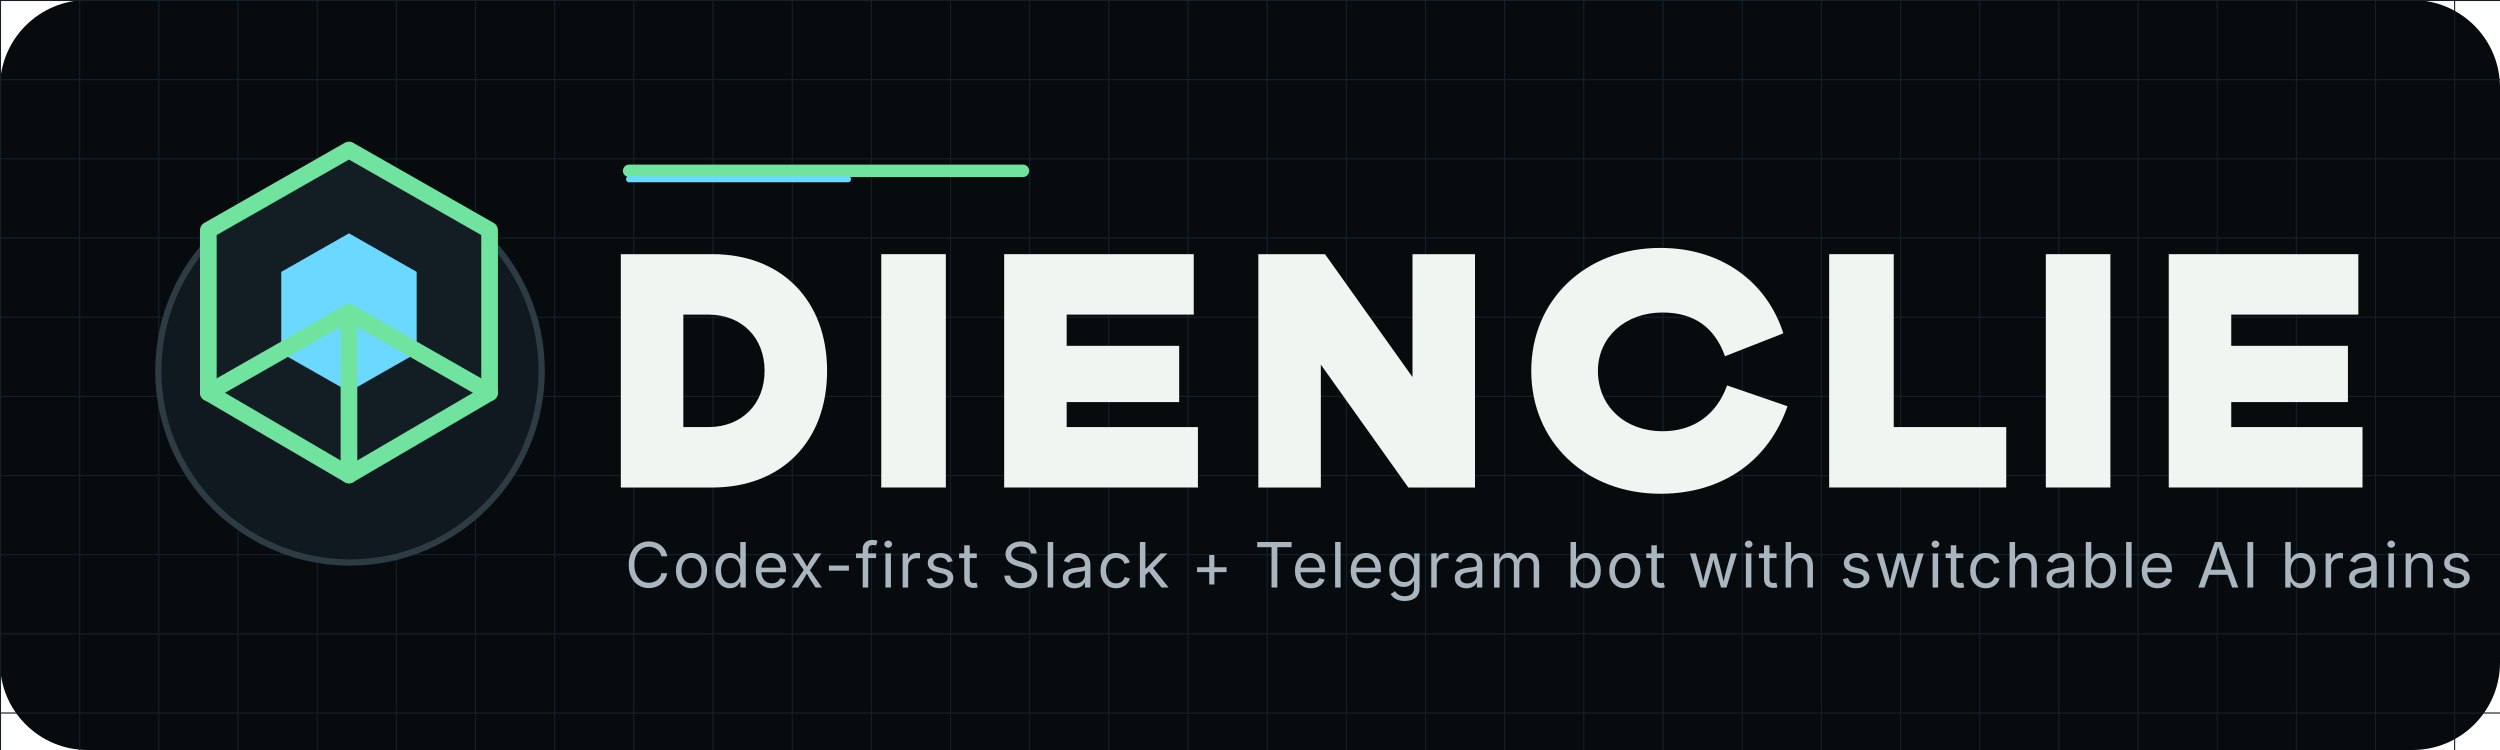
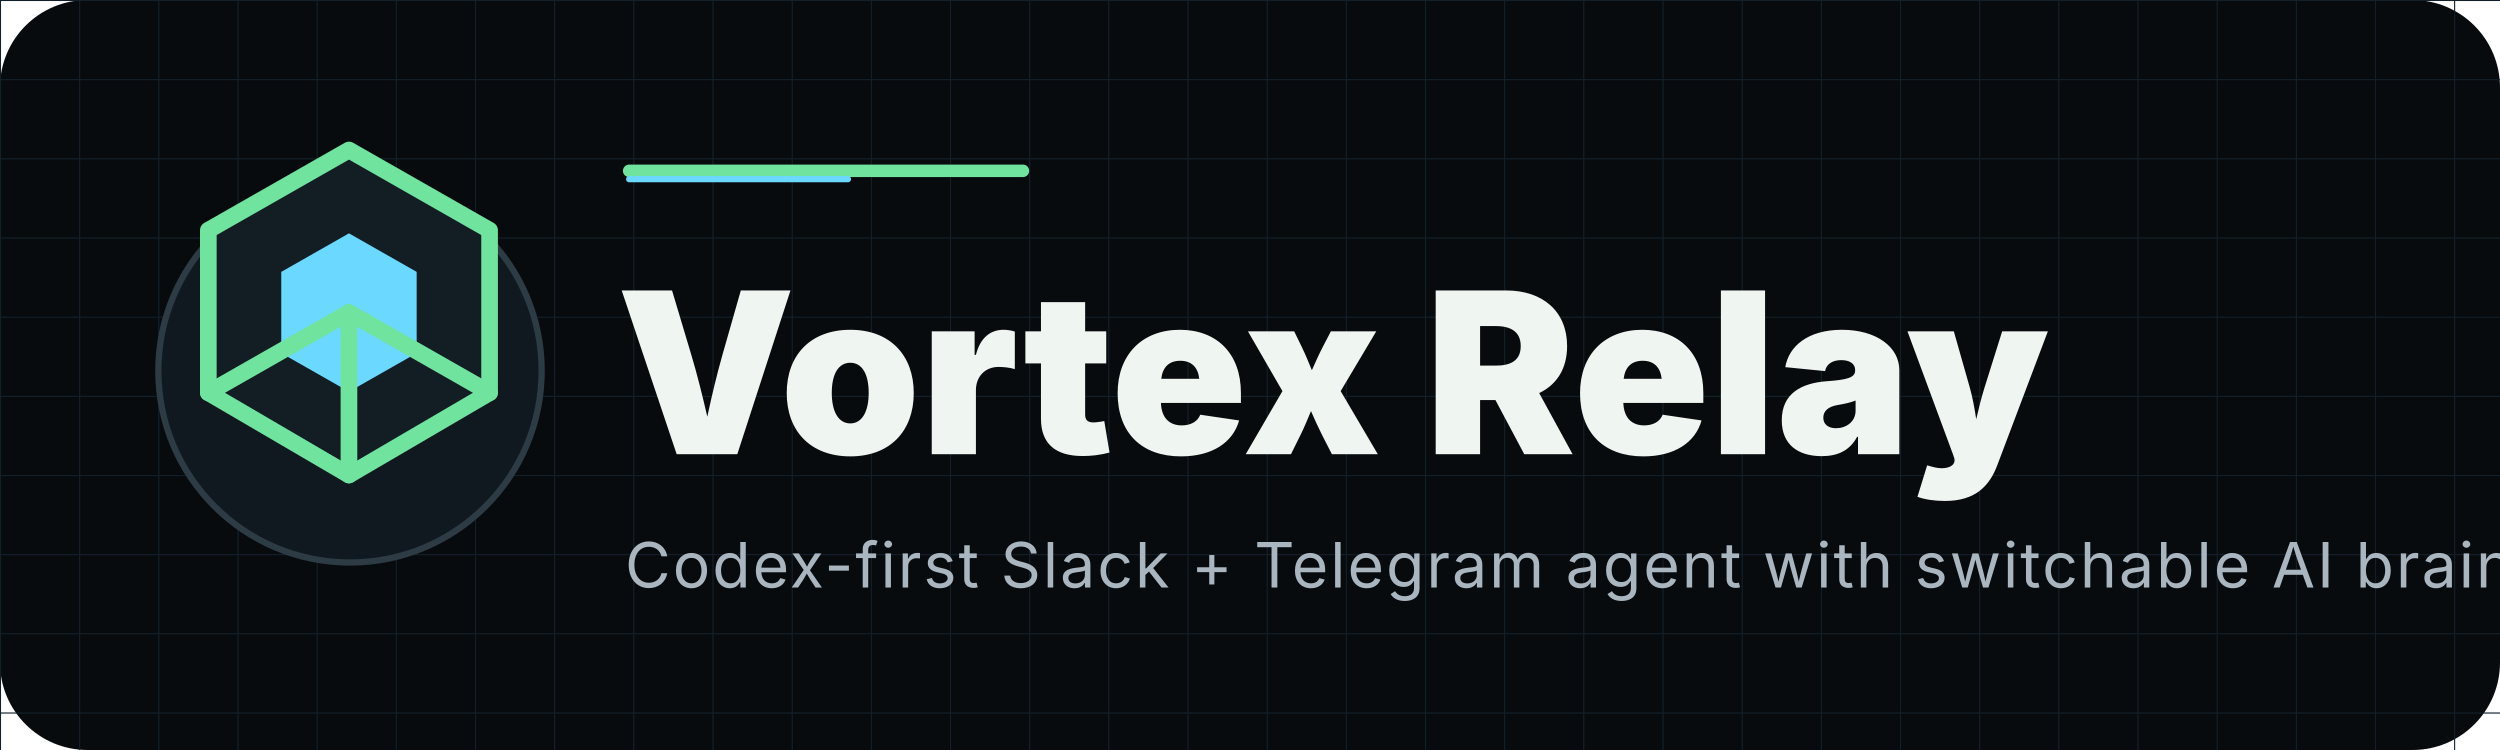
<svg xmlns="http://www.w3.org/2000/svg" width="1200" height="360" viewBox="0 0 1200 360" fill="none">
  <rect width="1200" height="360" rx="42" fill="#080B0E" />
  <path d="M0 0H1200V360H0V0Z" fill="url(#grid)" />
  <circle cx="168" cy="178" r="92" fill="#101820" stroke="#2D3B45" stroke-width="3" />
  <path d="M167.5 72L235 110.5V188.5L167.5 228L100 188.5V110.5L167.5 72Z" fill="#121D24" stroke="#70E39F" stroke-width="8" stroke-linejoin="round" />
  <path d="M167.5 112L200 130.5V169.5L167.5 188L135 169.5V130.5L167.5 112Z" fill="#6BD8FF" />
  <path d="M100 188.5L167.5 150L235 188.5" stroke="#70E39F" stroke-width="8" stroke-linecap="round" stroke-linejoin="round" />
  <path d="M167.5 150V228" stroke="#70E39F" stroke-width="8" stroke-linecap="round" />
-   <path d="M298 122H342C375 122 397 144 397 178C397 212 375 234 342 234H298V122ZM340 205C356 205 367 194 367 178C367 162 356 151 340 151H328V205H340Z" fill="#EFF5F1" />
-   <path d="M423 122H454V234H423V122Z" fill="#EFF5F1" />
-   <path d="M482 122H573V151H512V166H566V193H512V205H575V234H482V122Z" fill="#EFF5F1" />
-   <path d="M604 122H636L678 181V122H708V234H676L634 175V234H604V122Z" fill="#EFF5F1" />
-   <path d="M735 178C735 144 761 119 797 119C826 119 848 135 856 160L828 171C823 157 813 150 798 150C780 150 767 162 767 178C767 195 780 207 798 207C813 207 824 199 829 185L858 195C849 221 827 237 797 237C761 237 735 212 735 178Z" fill="#EFF5F1" />
-   <path d="M878 122H909V205H963V234H878V122Z" fill="#EFF5F1" />
-   <path d="M982 122H1013V234H982V122Z" fill="#EFF5F1" />
-   <path d="M1041 122H1132V151H1071V166H1127V193H1071V205H1134V234H1041V122Z" fill="#EFF5F1" />
-   <text x="300" y="282" fill="#A9B5BF" font-family="Inter, Segoe UI, Arial, sans-serif" font-size="30" letter-spacing="1">Codex-first Slack + Telegram bot with switchable AI brains</text>
+   <text x="296" y="218" fill="#EFF5F1" font-family="Inter, Segoe UI, Arial, sans-serif" font-size="108" font-weight="850" letter-spacing="0">Vortex Relay</text>
+   <text x="300" y="282" fill="#A9B5BF" font-family="Inter, Segoe UI, Arial, sans-serif" font-size="30" letter-spacing="1">Codex-first Slack + Telegram agent with switchable AI brains</text>
  <path d="M302 82H491" stroke="#70E39F" stroke-width="6" stroke-linecap="round" />
  <path d="M302 86H407" stroke="#6BD8FF" stroke-width="3" stroke-linecap="round" />
  <defs>
    <pattern id="grid" width="38" height="38" patternUnits="userSpaceOnUse">
      <path d="M38 0H0V38" stroke="#13202A" stroke-width="1" />
    </pattern>
  </defs>
</svg>
